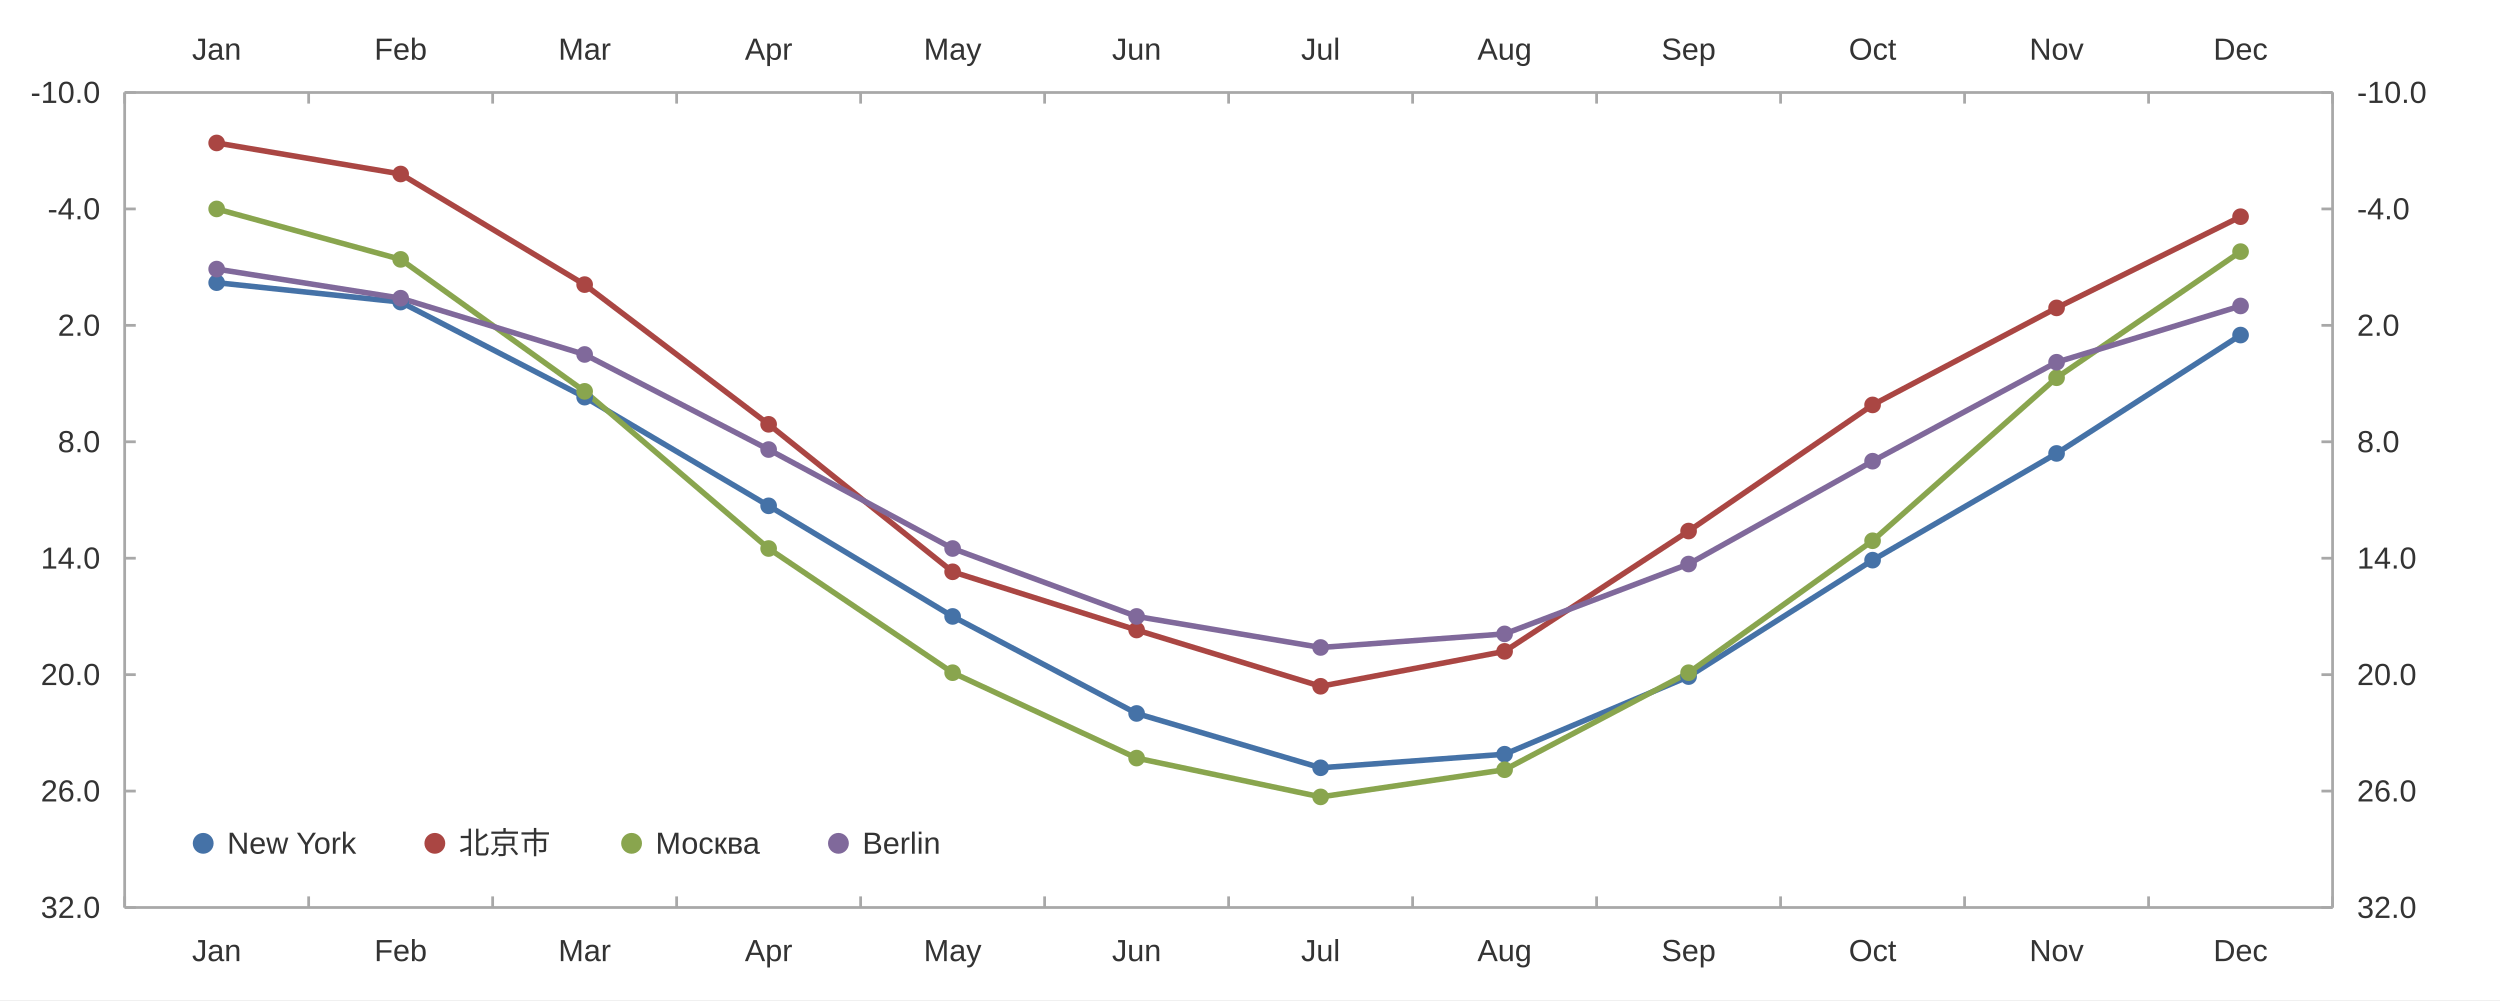
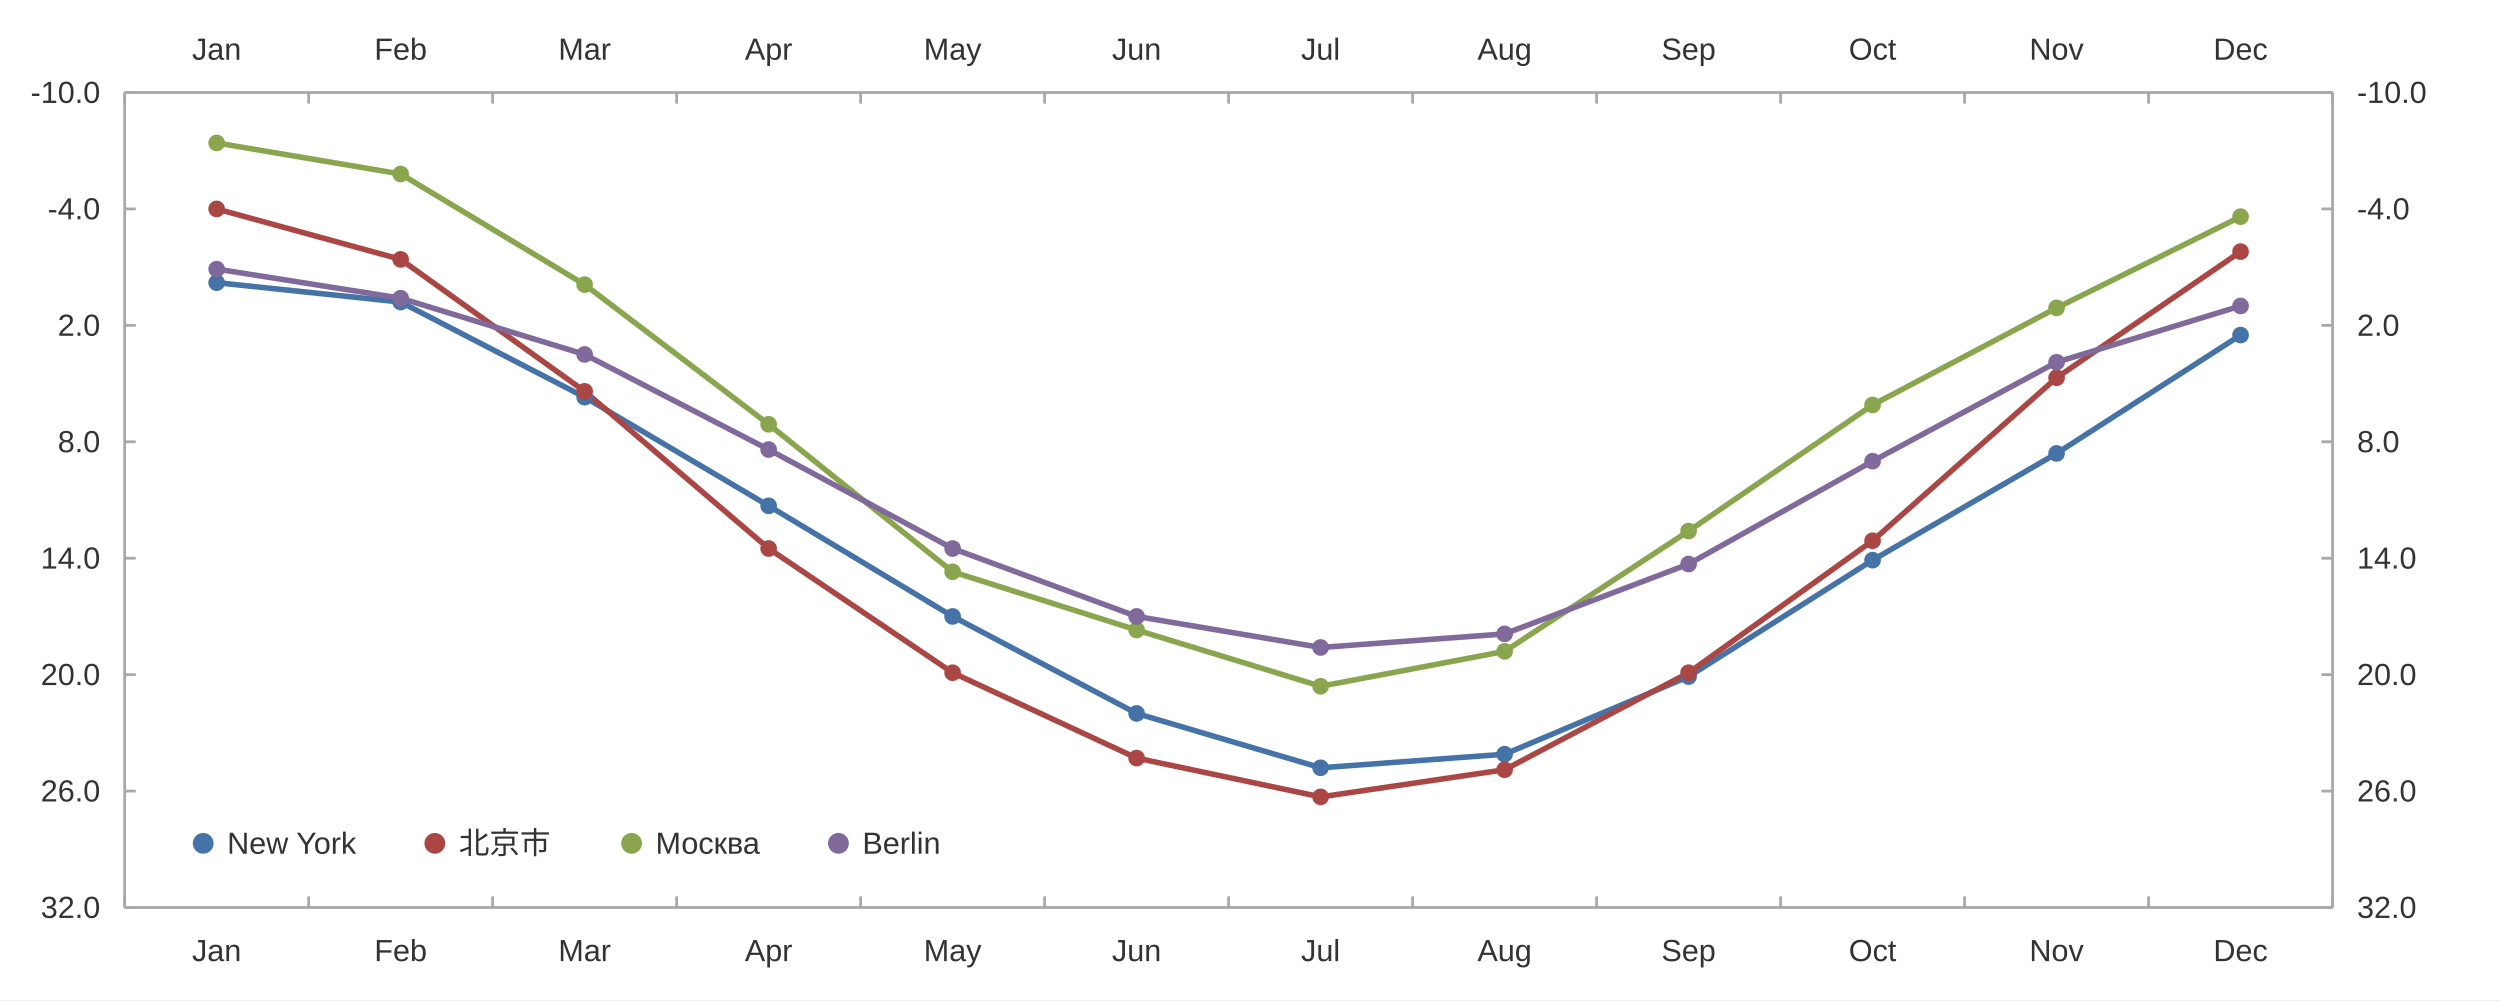
<svg xmlns="http://www.w3.org/2000/svg" width="1200" height="480" viewBox="0 0 1200.0 480.0">
  <rect width="1200" height="480" fill="#ffffff" />
  <path stroke-width="1.333" stroke="#a8a8a8" fill="none" d="M59.837 44.4 L1119.629 44.4 " />
  <path stroke-width="1.333" stroke="#a8a8a8" fill="none" d="M59.837 44.4 L59.837 49.733 " />
  <path stroke-width="1.333" stroke="#a8a8a8" fill="none" d="M148.153 44.4 L148.153 49.733 " />
  <path stroke-width="1.333" stroke="#a8a8a8" fill="none" d="M236.469 44.4 L236.469 49.733 " />
  <path stroke-width="1.333" stroke="#a8a8a8" fill="none" d="M324.785 44.4 L324.785 49.733 " />
  <path stroke-width="1.333" stroke="#a8a8a8" fill="none" d="M413.101 44.4 L413.101 49.733 " />
  <path stroke-width="1.333" stroke="#a8a8a8" fill="none" d="M501.417 44.4 L501.417 49.733 " />
  <path stroke-width="1.333" stroke="#a8a8a8" fill="none" d="M589.733 44.4 L589.733 49.733 " />
  <path stroke-width="1.333" stroke="#a8a8a8" fill="none" d="M678.049 44.4 L678.049 49.733 " />
  <path stroke-width="1.333" stroke="#a8a8a8" fill="none" d="M766.365 44.4 L766.365 49.733 " />
  <path stroke-width="1.333" stroke="#a8a8a8" fill="none" d="M854.681 44.4 L854.681 49.733 " />
  <path stroke-width="1.333" stroke="#a8a8a8" fill="none" d="M942.997 44.4 L942.997 49.733 " />
  <path stroke-width="1.333" stroke="#a8a8a8" fill="none" d="M1031.313 44.4 L1031.313 49.733 " />
  <path stroke-width="1.333" stroke="#a8a8a8" fill="none" d="M1119.629 44.4 L1119.629 49.733 " />
  <text x="92.167" y="28.667" fill="#333333" font-size="14.667" font-family="Arial,Helvetica,'Helvetica Neue',sans-serif">Jan</text>
  <text x="179.671" y="28.667" fill="#333333" font-size="14.667" font-family="Arial,Helvetica,'Helvetica Neue',sans-serif">Feb</text>
  <text x="267.995" y="28.667" fill="#333333" font-size="14.667" font-family="Arial,Helvetica,'Helvetica Neue',sans-serif">Mar</text>
  <text x="357.529" y="28.667" fill="#333333" font-size="14.667" font-family="Arial,Helvetica,'Helvetica Neue',sans-serif">Apr</text>
  <text x="443.4" y="28.667" fill="#333333" font-size="14.667" font-family="Arial,Helvetica,'Helvetica Neue',sans-serif">May</text>
  <text x="533.747" y="28.667" fill="#333333" font-size="14.667" font-family="Arial,Helvetica,'Helvetica Neue',sans-serif">Jun</text>
  <text x="624.509" y="28.667" fill="#333333" font-size="14.667" font-family="Arial,Helvetica,'Helvetica Neue',sans-serif">Jul</text>
  <text x="709.16" y="28.667" fill="#333333" font-size="14.667" font-family="Arial,Helvetica,'Helvetica Neue',sans-serif">Aug</text>
  <text x="797.476" y="28.667" fill="#333333" font-size="14.667" font-family="Arial,Helvetica,'Helvetica Neue',sans-serif">Sep</text>
  <text x="887.425" y="28.667" fill="#333333" font-size="14.667" font-family="Arial,Helvetica,'Helvetica Neue',sans-serif">Oct</text>
  <text x="974.108" y="28.667" fill="#333333" font-size="14.667" font-family="Arial,Helvetica,'Helvetica Neue',sans-serif">Nov</text>
  <text x="1062.424" y="28.667" fill="#333333" font-size="14.667" font-family="Arial,Helvetica,'Helvetica Neue',sans-serif">Dec</text>
  <path stroke-width="1.333" stroke="#a8a8a8" fill="none" d="M1119.629 44.4 L1119.629 435.6 " />
  <path stroke-width="1.333" stroke="#a8a8a8" fill="none" d="M1119.629 435.6 L1114.296 435.6 " />
  <path stroke-width="1.333" stroke="#a8a8a8" fill="none" d="M1119.629 379.714 L1114.296 379.714 " />
  <path stroke-width="1.333" stroke="#a8a8a8" fill="none" d="M1119.629 323.829 L1114.296 323.829 " />
  <path stroke-width="1.333" stroke="#a8a8a8" fill="none" d="M1119.629 267.943 L1114.296 267.943 " />
  <path stroke-width="1.333" stroke="#a8a8a8" fill="none" d="M1119.629 212.057 L1114.296 212.057 " />
  <path stroke-width="1.333" stroke="#a8a8a8" fill="none" d="M1119.629 156.171 L1114.296 156.171 " />
  <path stroke-width="1.333" stroke="#a8a8a8" fill="none" d="M1119.629 100.286 L1114.296 100.286 " />
  <path stroke-width="1.333" stroke="#a8a8a8" fill="none" d="M1119.629 44.4 L1114.296 44.4 " />
  <text x="1131.362" y="440.6" fill="#333333" font-size="14.667" font-family="Arial,Helvetica,'Helvetica Neue',sans-serif">32.0</text>
  <text x="1131.362" y="384.714" fill="#333333" font-size="14.667" font-family="Arial,Helvetica,'Helvetica Neue',sans-serif">26.0</text>
  <text x="1131.362" y="328.829" fill="#333333" font-size="14.667" font-family="Arial,Helvetica,'Helvetica Neue',sans-serif">20.0</text>
  <text x="1131.362" y="272.943" fill="#333333" font-size="14.667" font-family="Arial,Helvetica,'Helvetica Neue',sans-serif">14.0</text>
  <text x="1131.362" y="217.057" fill="#333333" font-size="14.667" font-family="Arial,Helvetica,'Helvetica Neue',sans-serif">8.0</text>
  <text x="1131.362" y="161.171" fill="#333333" font-size="14.667" font-family="Arial,Helvetica,'Helvetica Neue',sans-serif">2.0</text>
  <text x="1131.362" y="105.286" fill="#333333" font-size="14.667" font-family="Arial,Helvetica,'Helvetica Neue',sans-serif">-4.0</text>
  <text x="1131.362" y="49.4" fill="#333333" font-size="14.667" font-family="Arial,Helvetica,'Helvetica Neue',sans-serif">-10.0</text>
  <path stroke-width="1.333" stroke="#a8a8a8" fill="none" d="M59.837 435.6 L1119.629 435.6 " />
  <path stroke-width="1.333" stroke="#a8a8a8" fill="none" d="M59.837 435.6 L59.837 430.267 " />
  <path stroke-width="1.333" stroke="#a8a8a8" fill="none" d="M148.153 435.6 L148.153 430.267 " />
  <path stroke-width="1.333" stroke="#a8a8a8" fill="none" d="M236.469 435.6 L236.469 430.267 " />
  <path stroke-width="1.333" stroke="#a8a8a8" fill="none" d="M324.785 435.6 L324.785 430.267 " />
  <path stroke-width="1.333" stroke="#a8a8a8" fill="none" d="M413.101 435.6 L413.101 430.267 " />
  <path stroke-width="1.333" stroke="#a8a8a8" fill="none" d="M501.417 435.6 L501.417 430.267 " />
  <path stroke-width="1.333" stroke="#a8a8a8" fill="none" d="M589.733 435.6 L589.733 430.267 " />
  <path stroke-width="1.333" stroke="#a8a8a8" fill="none" d="M678.049 435.6 L678.049 430.267 " />
  <path stroke-width="1.333" stroke="#a8a8a8" fill="none" d="M766.365 435.6 L766.365 430.267 " />
  <path stroke-width="1.333" stroke="#a8a8a8" fill="none" d="M854.681 435.6 L854.681 430.267 " />
  <path stroke-width="1.333" stroke="#a8a8a8" fill="none" d="M942.997 435.6 L942.997 430.267 " />
  <path stroke-width="1.333" stroke="#a8a8a8" fill="none" d="M1031.313 435.6 L1031.313 430.267 " />
  <path stroke-width="1.333" stroke="#a8a8a8" fill="none" d="M1119.629 435.6 L1119.629 430.267 " />
  <text x="92.167" y="461.333" fill="#333333" font-size="14.667" font-family="Arial,Helvetica,'Helvetica Neue',sans-serif">Jan</text>
  <text x="179.671" y="461.333" fill="#333333" font-size="14.667" font-family="Arial,Helvetica,'Helvetica Neue',sans-serif">Feb</text>
  <text x="267.995" y="461.333" fill="#333333" font-size="14.667" font-family="Arial,Helvetica,'Helvetica Neue',sans-serif">Mar</text>
  <text x="357.529" y="461.333" fill="#333333" font-size="14.667" font-family="Arial,Helvetica,'Helvetica Neue',sans-serif">Apr</text>
  <text x="443.4" y="461.333" fill="#333333" font-size="14.667" font-family="Arial,Helvetica,'Helvetica Neue',sans-serif">May</text>
  <text x="533.747" y="461.333" fill="#333333" font-size="14.667" font-family="Arial,Helvetica,'Helvetica Neue',sans-serif">Jun</text>
  <text x="624.509" y="461.333" fill="#333333" font-size="14.667" font-family="Arial,Helvetica,'Helvetica Neue',sans-serif">Jul</text>
  <text x="709.16" y="461.333" fill="#333333" font-size="14.667" font-family="Arial,Helvetica,'Helvetica Neue',sans-serif">Aug</text>
  <text x="797.476" y="461.333" fill="#333333" font-size="14.667" font-family="Arial,Helvetica,'Helvetica Neue',sans-serif">Sep</text>
  <text x="887.425" y="461.333" fill="#333333" font-size="14.667" font-family="Arial,Helvetica,'Helvetica Neue',sans-serif">Oct</text>
  <text x="974.108" y="461.333" fill="#333333" font-size="14.667" font-family="Arial,Helvetica,'Helvetica Neue',sans-serif">Nov</text>
  <text x="1062.424" y="461.333" fill="#333333" font-size="14.667" font-family="Arial,Helvetica,'Helvetica Neue',sans-serif">Dec</text>
  <path stroke-width="1.333" stroke="#a8a8a8" fill="none" d="M59.837 44.4 L59.837 435.6 " />
  <path stroke-width="1.333" stroke="#a8a8a8" fill="none" d="M59.837 435.6 L65.171 435.6 " />
  <path stroke-width="1.333" stroke="#a8a8a8" fill="none" d="M59.837 379.714 L65.171 379.714 " />
  <path stroke-width="1.333" stroke="#a8a8a8" fill="none" d="M59.837 323.829 L65.171 323.829 " />
  <path stroke-width="1.333" stroke="#a8a8a8" fill="none" d="M59.837 267.943 L65.171 267.943 " />
  <path stroke-width="1.333" stroke="#a8a8a8" fill="none" d="M59.837 212.057 L65.171 212.057 " />
  <path stroke-width="1.333" stroke="#a8a8a8" fill="none" d="M59.837 156.171 L65.171 156.171 " />
  <path stroke-width="1.333" stroke="#a8a8a8" fill="none" d="M59.837 100.286 L65.171 100.286 " />
  <path stroke-width="1.333" stroke="#a8a8a8" fill="none" d="M59.837 44.4 L65.171 44.4 " />
  <text x="19.557" y="440.6" fill="#333333" font-size="14.667" font-family="Arial,Helvetica,'Helvetica Neue',sans-serif">32.0</text>
  <text x="19.557" y="384.714" fill="#333333" font-size="14.667" font-family="Arial,Helvetica,'Helvetica Neue',sans-serif">26.0</text>
  <text x="19.557" y="328.829" fill="#333333" font-size="14.667" font-family="Arial,Helvetica,'Helvetica Neue',sans-serif">20.0</text>
  <text x="19.557" y="272.943" fill="#333333" font-size="14.667" font-family="Arial,Helvetica,'Helvetica Neue',sans-serif">14.0</text>
  <text x="27.714" y="217.057" fill="#333333" font-size="14.667" font-family="Arial,Helvetica,'Helvetica Neue',sans-serif">8.0</text>
  <text x="27.714" y="161.171" fill="#333333" font-size="14.667" font-family="Arial,Helvetica,'Helvetica Neue',sans-serif">2.0</text>
  <text x="22.823" y="105.286" fill="#333333" font-size="14.667" font-family="Arial,Helvetica,'Helvetica Neue',sans-serif">-4.0</text>
  <text x="14.667" y="49.4" fill="#333333" font-size="14.667" font-family="Arial,Helvetica,'Helvetica Neue',sans-serif">-10.0</text>
  <path stroke-width="2.667" stroke="#4572a7" fill="none" d="M103.995 135.68 L192.311 144.994 L280.627 190.634 L368.943 242.794 L457.259 295.886 L545.575 342.457 L633.891 368.537 L722.207 362.017 L810.523 324.76 L898.839 268.874 L987.155 217.646 L1075.471 160.829 " />
-   <path stroke-width="2.667" stroke="#aa4643" fill="none" d="M103.995 68.617 L192.311 83.52 L280.627 136.611 L368.943 203.674 L457.259 274.463 L545.575 302.406 L633.891 329.417 L722.207 312.651 L810.523 254.903 L898.839 194.36 L987.155 147.789 L1075.471 104.011 " />
-   <path stroke-width="2.667" stroke="#89a54e" fill="none" d="M103.995 100.286 L192.311 124.503 L280.627 187.84 L368.943 263.286 L457.259 322.897 L545.575 363.88 L633.891 382.509 L722.207 369.469 L810.523 322.897 L898.839 259.56 L987.155 181.32 L1075.471 120.777 " />
+   <path stroke-width="2.667" stroke="#aa4643" fill="none" d="M103.995 100.286 L192.311 124.503 L280.627 187.84 L368.943 263.286 L457.259 322.897 L545.575 363.88 L633.891 382.509 L722.207 369.469 L810.523 322.897 L898.839 259.56 L987.155 181.32 L1075.471 120.777 " />
+   <path stroke-width="2.667" stroke="#89a54e" fill="none" d="M103.995 68.617 L192.311 83.52 L280.627 136.611 L368.943 203.674 L457.259 274.463 L545.575 302.406 L633.891 329.417 L722.207 312.651 L810.523 254.903 L898.839 194.36 L987.155 147.789 L1075.471 104.011 " />
  <path stroke-width="2.667" stroke="#80699b" fill="none" d="M103.995 129.16 L192.311 143.131 L280.627 170.143 L368.943 215.783 L457.259 263.286 L545.575 295.886 L633.891 310.789 L722.207 304.269 L810.523 270.737 L898.839 221.371 L987.155 173.869 L1075.471 146.857 " />
  <path fill="#4572a7" d="M107.995 135.68 M99.995 135.68 a4.0 4.0 0 1 0 8.0 0 a4.0 4.0 0 1 0 -8.0 0 " />
  <path fill="#4572a7" d="M196.311 144.994 M188.311 144.994 a4.0 4.0 0 1 0 8.0 0 a4.0 4.0 0 1 0 -8.0 0 " />
  <path fill="#4572a7" d="M284.627 190.634 M276.627 190.634 a4.0 4.0 0 1 0 8.0 0 a4.0 4.0 0 1 0 -8.0 0 " />
  <path fill="#4572a7" d="M372.943 242.794 M364.943 242.794 a4.0 4.0 0 1 0 8.0 0 a4.0 4.0 0 1 0 -8.0 0 " />
  <path fill="#4572a7" d="M461.259 295.886 M453.259 295.886 a4.0 4.0 0 1 0 8.0 0 a4.0 4.0 0 1 0 -8.0 0 " />
  <path fill="#4572a7" d="M549.575 342.457 M541.575 342.457 a4.0 4.0 0 1 0 8.0 0 a4.0 4.0 0 1 0 -8.0 0 " />
  <path fill="#4572a7" d="M637.891 368.537 M629.891 368.537 a4.0 4.0 0 1 0 8.0 0 a4.0 4.0 0 1 0 -8.0 0 " />
  <path fill="#4572a7" d="M726.207 362.017 M718.207 362.017 a4.0 4.0 0 1 0 8.0 0 a4.0 4.0 0 1 0 -8.0 0 " />
  <path fill="#4572a7" d="M814.523 324.76 M806.523 324.76 a4.0 4.0 0 1 0 8.0 0 a4.0 4.0 0 1 0 -8.0 0 " />
  <path fill="#4572a7" d="M902.839 268.874 M894.839 268.874 a4.0 4.0 0 1 0 8.0 0 a4.0 4.0 0 1 0 -8.0 0 " />
  <path fill="#4572a7" d="M991.155 217.646 M983.155 217.646 a4.0 4.0 0 1 0 8.0 0 a4.0 4.0 0 1 0 -8.0 0 " />
  <path fill="#4572a7" d="M1079.471 160.829 M1071.471 160.829 a4.0 4.0 0 1 0 8.0 0 a4.0 4.0 0 1 0 -8.0 0 " />
-   <path fill="#aa4643" d="M107.995 68.617 M99.995 68.617 a4.0 4.0 0 1 0 8.0 0 a4.0 4.0 0 1 0 -8.0 0 " />
-   <path fill="#aa4643" d="M196.311 83.52 M188.311 83.52 a4.0 4.0 0 1 0 8.0 0 a4.0 4.0 0 1 0 -8.0 0 " />
-   <path fill="#aa4643" d="M284.627 136.611 M276.627 136.611 a4.0 4.0 0 1 0 8.0 0 a4.0 4.0 0 1 0 -8.0 0 " />
-   <path fill="#aa4643" d="M372.943 203.674 M364.943 203.674 a4.0 4.0 0 1 0 8.0 0 a4.0 4.0 0 1 0 -8.0 0 " />
-   <path fill="#aa4643" d="M461.259 274.463 M453.259 274.463 a4.0 4.0 0 1 0 8.0 0 a4.0 4.0 0 1 0 -8.0 0 " />
-   <path fill="#aa4643" d="M549.575 302.406 M541.575 302.406 a4.0 4.0 0 1 0 8.0 0 a4.0 4.0 0 1 0 -8.0 0 " />
-   <path fill="#aa4643" d="M637.891 329.417 M629.891 329.417 a4.0 4.0 0 1 0 8.0 0 a4.0 4.0 0 1 0 -8.0 0 " />
-   <path fill="#aa4643" d="M726.207 312.651 M718.207 312.651 a4.0 4.0 0 1 0 8.0 0 a4.0 4.0 0 1 0 -8.0 0 " />
-   <path fill="#aa4643" d="M814.523 254.903 M806.523 254.903 a4.0 4.0 0 1 0 8.0 0 a4.0 4.0 0 1 0 -8.0 0 " />
-   <path fill="#aa4643" d="M902.839 194.36 M894.839 194.36 a4.0 4.0 0 1 0 8.0 0 a4.0 4.0 0 1 0 -8.0 0 " />
-   <path fill="#aa4643" d="M991.155 147.789 M983.155 147.789 a4.0 4.0 0 1 0 8.0 0 a4.0 4.0 0 1 0 -8.0 0 " />
-   <path fill="#aa4643" d="M1079.471 104.011 M1071.471 104.011 a4.0 4.0 0 1 0 8.0 0 a4.0 4.0 0 1 0 -8.0 0 " />
-   <path fill="#89a54e" d="M107.995 100.286 M99.995 100.286 a4.0 4.0 0 1 0 8.0 0 a4.0 4.0 0 1 0 -8.0 0 " />
-   <path fill="#89a54e" d="M196.311 124.503 M188.311 124.503 a4.0 4.0 0 1 0 8.0 0 a4.0 4.0 0 1 0 -8.0 0 " />
-   <path fill="#89a54e" d="M284.627 187.84 M276.627 187.84 a4.0 4.0 0 1 0 8.0 0 a4.0 4.0 0 1 0 -8.0 0 " />
-   <path fill="#89a54e" d="M372.943 263.286 M364.943 263.286 a4.0 4.0 0 1 0 8.0 0 a4.0 4.0 0 1 0 -8.0 0 " />
-   <path fill="#89a54e" d="M461.259 322.897 M453.259 322.897 a4.0 4.0 0 1 0 8.0 0 a4.0 4.0 0 1 0 -8.0 0 " />
-   <path fill="#89a54e" d="M549.575 363.88 M541.575 363.88 a4.0 4.0 0 1 0 8.0 0 a4.0 4.0 0 1 0 -8.0 0 " />
-   <path fill="#89a54e" d="M637.891 382.509 M629.891 382.509 a4.0 4.0 0 1 0 8.0 0 a4.0 4.0 0 1 0 -8.0 0 " />
-   <path fill="#89a54e" d="M726.207 369.469 M718.207 369.469 a4.0 4.0 0 1 0 8.0 0 a4.0 4.0 0 1 0 -8.0 0 " />
-   <path fill="#89a54e" d="M814.523 322.897 M806.523 322.897 a4.0 4.0 0 1 0 8.0 0 a4.0 4.0 0 1 0 -8.0 0 " />
-   <path fill="#89a54e" d="M902.839 259.56 M894.839 259.56 a4.0 4.0 0 1 0 8.0 0 a4.0 4.0 0 1 0 -8.0 0 " />
-   <path fill="#89a54e" d="M991.155 181.32 M983.155 181.32 a4.0 4.0 0 1 0 8.0 0 a4.0 4.0 0 1 0 -8.0 0 " />
-   <path fill="#89a54e" d="M1079.471 120.777 M1071.471 120.777 a4.0 4.0 0 1 0 8.0 0 a4.0 4.0 0 1 0 -8.0 0 " />
+   <path fill="#aa4643" d="M107.995 100.286 M99.995 100.286 a4.0 4.0 0 1 0 8.0 0 a4.0 4.0 0 1 0 -8.0 0 " />
+   <path fill="#aa4643" d="M196.311 124.503 M188.311 124.503 a4.0 4.0 0 1 0 8.0 0 a4.0 4.0 0 1 0 -8.0 0 " />
+   <path fill="#aa4643" d="M284.627 187.84 M276.627 187.84 a4.0 4.0 0 1 0 8.0 0 a4.0 4.0 0 1 0 -8.0 0 " />
+   <path fill="#aa4643" d="M372.943 263.286 M364.943 263.286 a4.0 4.0 0 1 0 8.0 0 a4.0 4.0 0 1 0 -8.0 0 " />
+   <path fill="#aa4643" d="M461.259 322.897 M453.259 322.897 a4.0 4.0 0 1 0 8.0 0 a4.0 4.0 0 1 0 -8.0 0 " />
+   <path fill="#aa4643" d="M549.575 363.88 M541.575 363.88 a4.0 4.0 0 1 0 8.0 0 a4.0 4.0 0 1 0 -8.0 0 " />
+   <path fill="#aa4643" d="M637.891 382.509 M629.891 382.509 a4.0 4.0 0 1 0 8.0 0 a4.0 4.0 0 1 0 -8.0 0 " />
+   <path fill="#aa4643" d="M726.207 369.469 M718.207 369.469 a4.0 4.0 0 1 0 8.0 0 a4.0 4.0 0 1 0 -8.0 0 " />
+   <path fill="#aa4643" d="M814.523 322.897 M806.523 322.897 a4.0 4.0 0 1 0 8.0 0 a4.0 4.0 0 1 0 -8.0 0 " />
+   <path fill="#aa4643" d="M902.839 259.56 M894.839 259.56 a4.0 4.0 0 1 0 8.0 0 a4.0 4.0 0 1 0 -8.0 0 " />
+   <path fill="#aa4643" d="M991.155 181.32 M983.155 181.32 a4.0 4.0 0 1 0 8.0 0 a4.0 4.0 0 1 0 -8.0 0 " />
+   <path fill="#aa4643" d="M1079.471 120.777 M1071.471 120.777 a4.0 4.0 0 1 0 8.0 0 a4.0 4.0 0 1 0 -8.0 0 " />
+   <path fill="#89a54e" d="M107.995 68.617 M99.995 68.617 a4.0 4.0 0 1 0 8.0 0 a4.0 4.0 0 1 0 -8.0 0 " />
+   <path fill="#89a54e" d="M196.311 83.52 M188.311 83.52 a4.0 4.0 0 1 0 8.0 0 a4.0 4.0 0 1 0 -8.0 0 " />
+   <path fill="#89a54e" d="M284.627 136.611 M276.627 136.611 a4.0 4.0 0 1 0 8.0 0 a4.0 4.0 0 1 0 -8.0 0 " />
+   <path fill="#89a54e" d="M372.943 203.674 M364.943 203.674 a4.0 4.0 0 1 0 8.0 0 a4.0 4.0 0 1 0 -8.0 0 " />
+   <path fill="#89a54e" d="M461.259 274.463 M453.259 274.463 a4.0 4.0 0 1 0 8.0 0 a4.0 4.0 0 1 0 -8.0 0 " />
+   <path fill="#89a54e" d="M549.575 302.406 M541.575 302.406 a4.0 4.0 0 1 0 8.0 0 a4.0 4.0 0 1 0 -8.0 0 " />
+   <path fill="#89a54e" d="M637.891 329.417 M629.891 329.417 a4.0 4.0 0 1 0 8.0 0 a4.0 4.0 0 1 0 -8.0 0 " />
+   <path fill="#89a54e" d="M726.207 312.651 M718.207 312.651 a4.0 4.0 0 1 0 8.0 0 a4.0 4.0 0 1 0 -8.0 0 " />
+   <path fill="#89a54e" d="M814.523 254.903 M806.523 254.903 a4.0 4.0 0 1 0 8.0 0 a4.0 4.0 0 1 0 -8.0 0 " />
+   <path fill="#89a54e" d="M902.839 194.36 M894.839 194.36 a4.0 4.0 0 1 0 8.0 0 a4.0 4.0 0 1 0 -8.0 0 " />
+   <path fill="#89a54e" d="M991.155 147.789 M983.155 147.789 a4.0 4.0 0 1 0 8.0 0 a4.0 4.0 0 1 0 -8.0 0 " />
+   <path fill="#89a54e" d="M1079.471 104.011 M1071.471 104.011 a4.0 4.0 0 1 0 8.0 0 a4.0 4.0 0 1 0 -8.0 0 " />
  <path fill="#80699b" d="M107.995 129.16 M99.995 129.16 a4.0 4.0 0 1 0 8.0 0 a4.0 4.0 0 1 0 -8.0 0 " />
  <path fill="#80699b" d="M196.311 143.131 M188.311 143.131 a4.0 4.0 0 1 0 8.0 0 a4.0 4.0 0 1 0 -8.0 0 " />
  <path fill="#80699b" d="M284.627 170.143 M276.627 170.143 a4.0 4.0 0 1 0 8.0 0 a4.0 4.0 0 1 0 -8.0 0 " />
  <path fill="#80699b" d="M372.943 215.783 M364.943 215.783 a4.0 4.0 0 1 0 8.0 0 a4.0 4.0 0 1 0 -8.0 0 " />
  <path fill="#80699b" d="M461.259 263.286 M453.259 263.286 a4.0 4.0 0 1 0 8.0 0 a4.0 4.0 0 1 0 -8.0 0 " />
  <path fill="#80699b" d="M549.575 295.886 M541.575 295.886 a4.0 4.0 0 1 0 8.0 0 a4.0 4.0 0 1 0 -8.0 0 " />
  <path fill="#80699b" d="M637.891 310.789 M629.891 310.789 a4.0 4.0 0 1 0 8.0 0 a4.0 4.0 0 1 0 -8.0 0 " />
  <path fill="#80699b" d="M726.207 304.269 M718.207 304.269 a4.0 4.0 0 1 0 8.0 0 a4.0 4.0 0 1 0 -8.0 0 " />
  <path fill="#80699b" d="M814.523 270.737 M806.523 270.737 a4.0 4.0 0 1 0 8.0 0 a4.0 4.0 0 1 0 -8.0 0 " />
  <path fill="#80699b" d="M902.839 221.371 M894.839 221.371 a4.0 4.0 0 1 0 8.0 0 a4.0 4.0 0 1 0 -8.0 0 " />
  <path fill="#80699b" d="M991.155 173.869 M983.155 173.869 a4.0 4.0 0 1 0 8.0 0 a4.0 4.0 0 1 0 -8.0 0 " />
  <path fill="#80699b" d="M1079.471 146.857 M1071.471 146.857 a4.0 4.0 0 1 0 8.0 0 a4.0 4.0 0 1 0 -8.0 0 " />
  <path fill="#4572a7" d="M102.537 404.8 M92.537 404.8 a5.0 5.0 0 1 0 10.0 0 a5.0 5.0 0 1 0 -10.0 0 " />
  <text x="109.037" y="409.8" fill="#333333" font-size="14.667" font-family="Arial,Helvetica,'Helvetica Neue',sans-serif">New York</text>
  <path fill="#aa4643" d="M213.722 404.8 M203.722 404.8 a5.0 5.0 0 1 0 10.0 0 a5.0 5.0 0 1 0 -10.0 0 " />
  <text x="220.222" y="409.8" fill="#333333" font-size="14.667" font-family="Arial,Helvetica,'Helvetica Neue',sans-serif">北京市   </text>
  <path fill="#89a54e" d="M308.156 404.8 M298.156 404.8 a5.0 5.0 0 1 0 10.0 0 a5.0 5.0 0 1 0 -10.0 0 " />
  <text x="314.656" y="409.8" fill="#333333" font-size="14.667" font-family="Arial,Helvetica,'Helvetica Neue',sans-serif">Москва</text>
  <path fill="#80699b" d="M407.45 404.8 M397.45 404.8 a5.0 5.0 0 1 0 10.0 0 a5.0 5.0 0 1 0 -10.0 0 " />
  <text x="413.95" y="409.8" fill="#333333" font-size="14.667" font-family="Arial,Helvetica,'Helvetica Neue',sans-serif">Berlin</text>
</svg>
